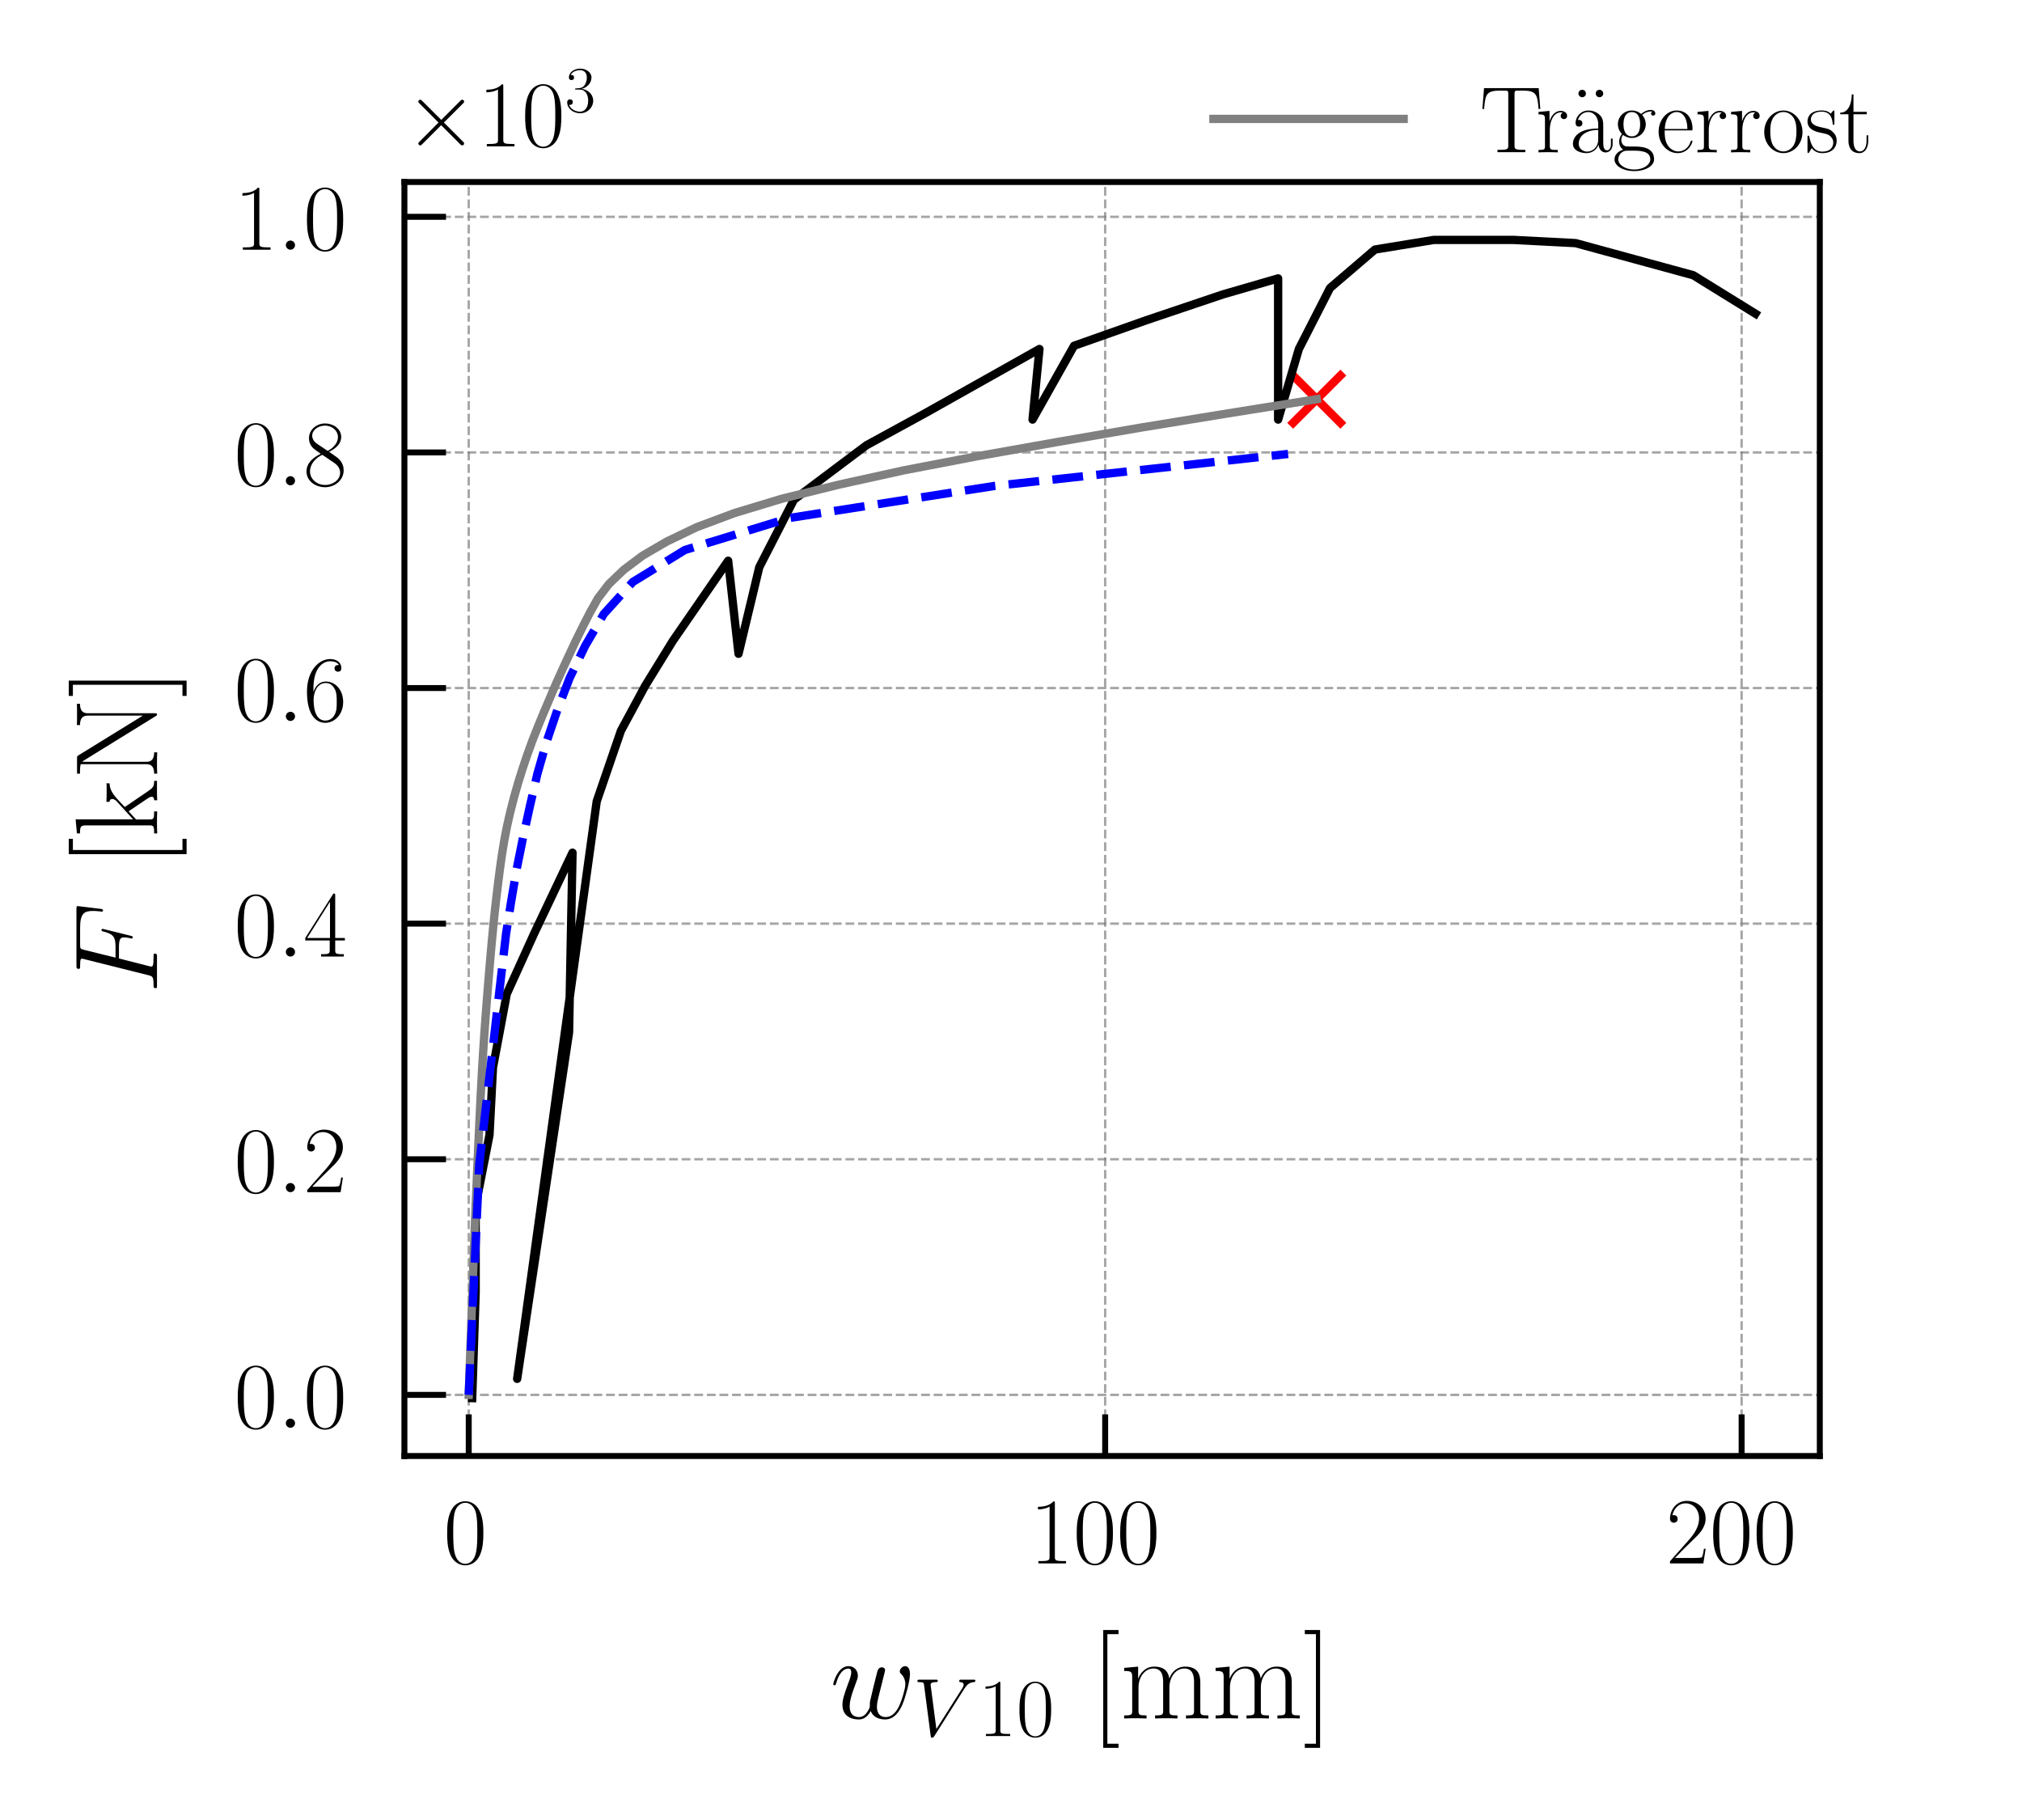
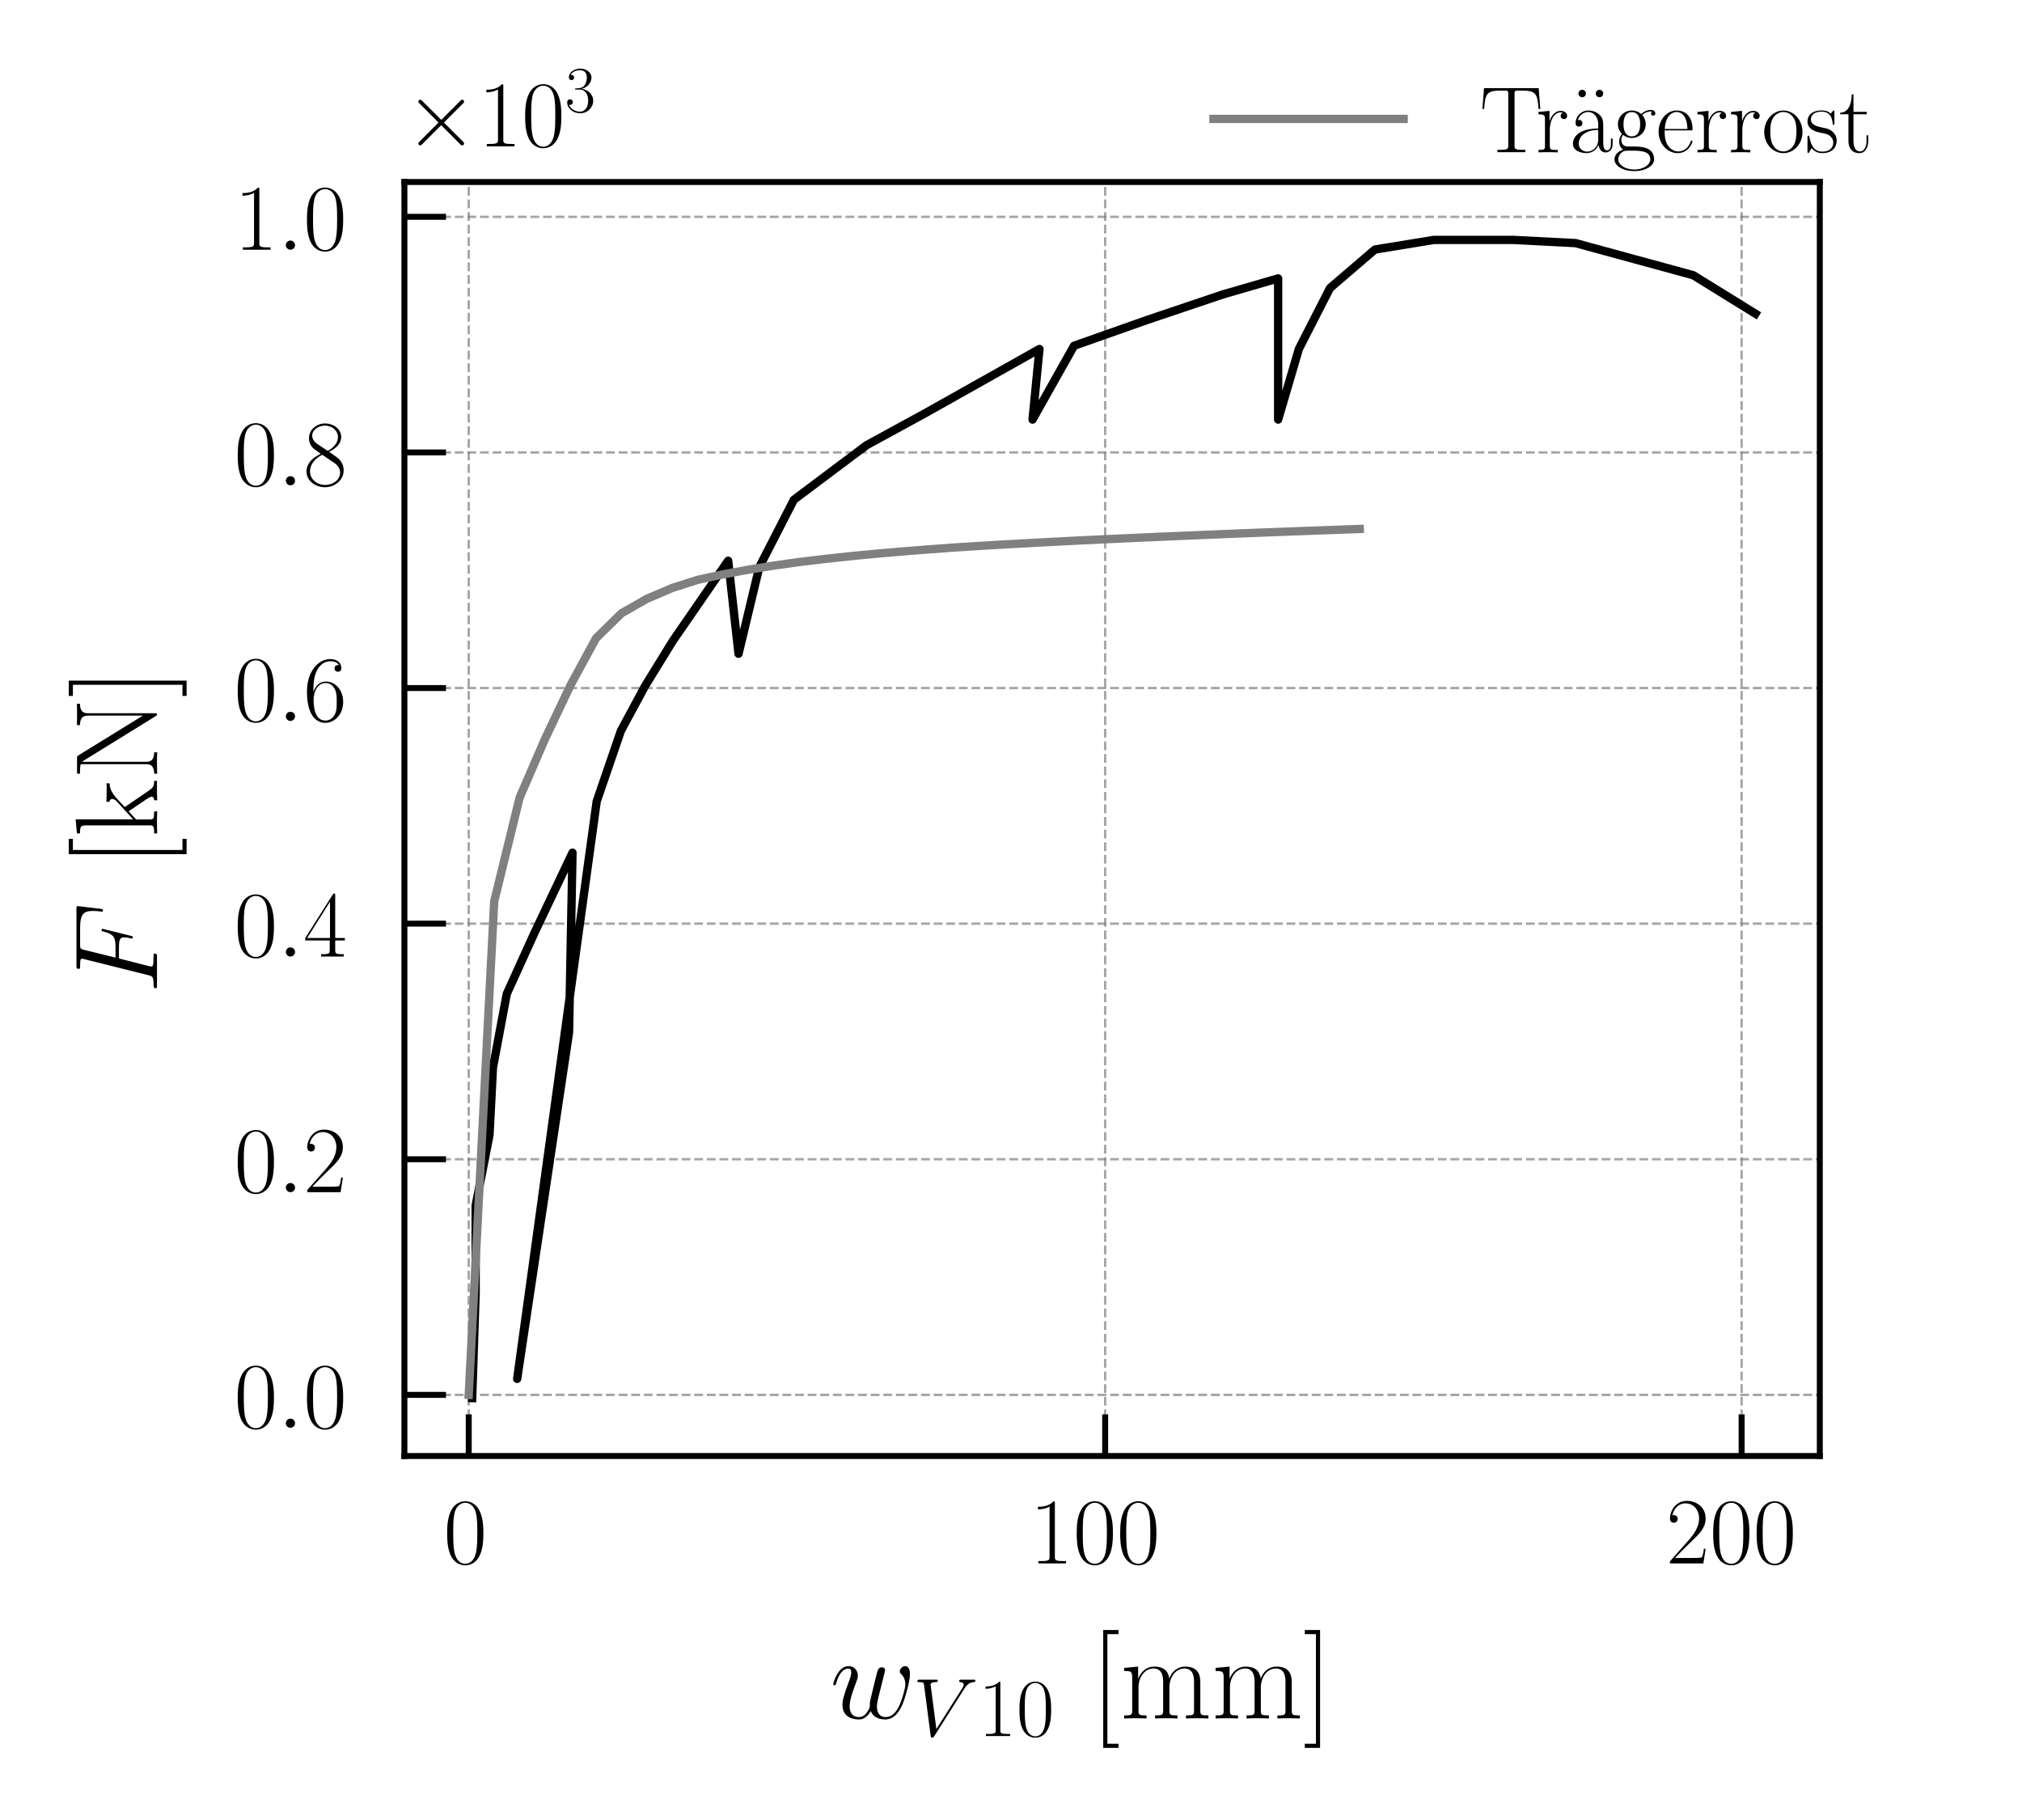
<svg xmlns="http://www.w3.org/2000/svg" xmlns:xlink="http://www.w3.org/1999/xlink" width="170.079pt" height="153.071pt" viewBox="0 0 170.079 153.071" version="1.1">
  <defs>
    <style type="text/css">*{stroke-linejoin: round; stroke-linecap: butt}</style>
  </defs>
  <g id="figure_1">
    <g id="patch_1">
      <path d="M 0 153.071  L 170.079 153.071  L 170.079 0  L 0 0  z " style="fill: #ffffff" />
    </g>
    <g id="axes_1">
      <g id="patch_2">
        <path d="M 34.016 122.457  L 153.071 122.457  L 153.071 15.307  L 34.016 15.307  z " style="fill: #ffffff" />
      </g>
      <g id="matplotlib.axis_1">
        <g id="xtick_1">
          <g id="line2d_1">
-             <path d="M 39.427 122.457  L 39.427 15.307  " clip-path="url(#p74b0a2a42e)" style="fill: none; stroke-dasharray: 0.74,0.32; stroke-dashoffset: 0; stroke: #808080; stroke-opacity: 0.7; stroke-width: 0.2" />
+             <path d="M 39.427 122.457  L 39.427 15.307  " clip-path="url(#p190693990a)" style="fill: none; stroke-dasharray: 0.74,0.32; stroke-dashoffset: 0; stroke: #808080; stroke-opacity: 0.7; stroke-width: 0.2" />
          </g>
          <g id="line2d_2">
            <defs>
-               <path id="me1e3edfac2" d="M 0 0  L 0 -3.5  " style="stroke: #000000; stroke-width: 0.5" />
-             </defs>
-             <g>
-               <use xlink:href="#me1e3edfac2" x="39.427" y="122.457" style="stroke: #000000; stroke-width: 0.5" />
+               <path id="m174874a9a2" d="M 0 0  L 0 -3.5  " style="stroke: #000000; stroke-width: 0.5" />
+             </defs>
+             <g>
+               <use xlink:href="#m174874a9a2" x="39.427" y="122.457" style="stroke: #000000; stroke-width: 0.5" />
            </g>
          </g>
          <g id="text_1">
            <g transform="translate(37.31025 131.4915) scale(0.08 -0.08)">
              <defs>
                <path id="CMR17-30" d="M 2688 2025  C 2688 2416 2682 3080 2413 3591  C 2176 4039 1798 4198 1466 4198  C 1158 4198 768 4058 525 3597  C 269 3118 243 2524 243 2025  C 243 1661 250 1106 448 619  C 723 -39 1216 -128 1466 -128  C 1760 -128 2208 -7 2470 600  C 2662 1042 2688 1559 2688 2025  z M 1466 -26  C 1056 -26 813 325 723 812  C 653 1188 653 1738 653 2096  C 653 2588 653 2997 736 3387  C 858 3929 1216 4096 1466 4096  C 1728 4096 2067 3923 2189 3400  C 2272 3036 2278 2607 2278 2096  C 2278 1680 2278 1169 2202 792  C 2067 95 1690 -26 1466 -26  z " transform="scale(0.015625)" />
              </defs>
              <use xlink:href="#CMR17-30" transform="scale(0.996264)" />
            </g>
          </g>
        </g>
        <g id="xtick_2">
          <g id="line2d_3">
-             <path d="M 92.961 122.457  L 92.961 15.307  " clip-path="url(#p74b0a2a42e)" style="fill: none; stroke-dasharray: 0.74,0.32; stroke-dashoffset: 0; stroke: #808080; stroke-opacity: 0.7; stroke-width: 0.2" />
+             <path d="M 92.961 122.457  L 92.961 15.307  " clip-path="url(#p190693990a)" style="fill: none; stroke-dasharray: 0.74,0.32; stroke-dashoffset: 0; stroke: #808080; stroke-opacity: 0.7; stroke-width: 0.2" />
          </g>
          <g id="line2d_4">
            <g>
-               <use xlink:href="#me1e3edfac2" x="92.961" y="122.457" style="stroke: #000000; stroke-width: 0.5" />
+               <use xlink:href="#m174874a9a2" x="92.961" y="122.457" style="stroke: #000000; stroke-width: 0.5" />
            </g>
          </g>
          <g id="text_2">
            <g transform="translate(86.61014 131.4915) scale(0.08 -0.08)">
              <defs>
                <path id="CMR17-31" d="M 1702 4058  C 1702 4192 1696 4192 1606 4192  C 1357 3916 979 3827 621 3827  C 602 3827 570 3827 563 3808  C 557 3795 557 3782 557 3648  C 755 3648 1088 3686 1344 3839  L 1344 461  C 1344 236 1331 160 781 160  L 589 160  L 589 0  C 896 0 1216 0 1523 0  C 1830 0 2150 0 2458 0  L 2458 160  L 2266 160  C 1715 160 1702 230 1702 458  L 1702 4058  z " transform="scale(0.015625)" />
              </defs>
              <use xlink:href="#CMR17-31" transform="scale(0.996264)" />
              <use xlink:href="#CMR17-30" transform="translate(45.69048 0) scale(0.996264)" />
              <use xlink:href="#CMR17-30" transform="translate(91.38095 0) scale(0.996264)" />
            </g>
          </g>
        </g>
        <g id="xtick_3">
          <g id="line2d_5">
-             <path d="M 146.495 122.457  L 146.495 15.307  " clip-path="url(#p74b0a2a42e)" style="fill: none; stroke-dasharray: 0.74,0.32; stroke-dashoffset: 0; stroke: #808080; stroke-opacity: 0.7; stroke-width: 0.2" />
+             <path d="M 146.495 122.457  L 146.495 15.307  " clip-path="url(#p190693990a)" style="fill: none; stroke-dasharray: 0.74,0.32; stroke-dashoffset: 0; stroke: #808080; stroke-opacity: 0.7; stroke-width: 0.2" />
          </g>
          <g id="line2d_6">
            <g>
-               <use xlink:href="#me1e3edfac2" x="146.495" y="122.457" style="stroke: #000000; stroke-width: 0.5" />
+               <use xlink:href="#m174874a9a2" x="146.495" y="122.457" style="stroke: #000000; stroke-width: 0.5" />
            </g>
          </g>
          <g id="text_3">
            <g transform="translate(140.1442 131.4915) scale(0.08 -0.08)">
              <defs>
                <path id="CMR17-32" d="M 2669 989  L 2554 989  C 2490 536 2438 459 2413 420  C 2381 369 1920 369 1830 369  L 602 369  C 832 619 1280 1072 1824 1597  C 2214 1967 2669 2402 2669 3035  C 2669 3790 2067 4224 1395 4224  C 691 4224 262 3604 262 3030  C 262 2780 448 2748 525 2748  C 589 2748 781 2787 781 3010  C 781 3207 614 3264 525 3264  C 486 3264 448 3258 422 3245  C 544 3790 915 4058 1306 4058  C 1862 4058 2227 3617 2227 3035  C 2227 2479 1901 2000 1536 1584  L 262 146  L 262 0  L 2515 0  L 2669 989  z " transform="scale(0.015625)" />
              </defs>
              <use xlink:href="#CMR17-32" transform="scale(0.996264)" />
              <use xlink:href="#CMR17-30" transform="translate(45.69048 0) scale(0.996264)" />
              <use xlink:href="#CMR17-30" transform="translate(91.38095 0) scale(0.996264)" />
            </g>
          </g>
        </g>
        <g id="text_4">
          <g transform="translate(69.81652 144.5132) scale(0.1 -0.1)">
            <defs>
              <path id="CMMI12-77" d="M 2202 390  C 2342 6 2739 -64 2982 -64  C 3469 -64 3757 358 3936 798  C 4083 1169 4320 2012 4320 2389  C 4320 2778 4122 2816 4064 2816  C 3910 2816 3770 2663 3770 2535  C 3770 2459 3814 2414 3846 2389  C 3904 2331 4070 2159 4070 1827  C 4070 1609 3891 1009 3757 709  C 3578 319 3341 64 3008 64  C 2650 64 2534 332 2534 626  C 2534 811 2592 1035 2618 1143  L 2886 2216  C 2918 2344 2976 2567 2976 2593  C 2976 2689 2899 2753 2803 2753  C 2618 2753 2573 2593 2534 2440  C 2470 2191 2202 1111 2176 971  C 2150 862 2150 792 2150 651  C 2150 498 1946 255 1939 243  C 1869 172 1766 64 1568 64  C 1062 64 1062 543 1062 651  C 1062 856 1107 1137 1395 1897  C 1472 2095 1504 2178 1504 2305  C 1504 2574 1312 2816 998 2816  C 410 2816 173 1890 173 1839  C 173 1814 198 1782 243 1782  C 301 1782 307 1807 333 1896  C 493 2454 742 2682 979 2682  C 1043 2682 1146 2682 1146 2478  C 1146 2446 1146 2312 1037 2031  C 736 1233 672 971 672 728  C 672 57 1222 -64 1549 -64  C 1658 -64 1946 -64 2202 390  z " transform="scale(0.015625)" />
              <path id="CMMI12-56" d="M 3962 3640  C 4179 3984 4378 4136 4704 4162  C 4768 4168 4819 4168 4819 4282  C 4819 4308 4806 4346 4749 4346  C 4634 4346 4358 4346 4243 4346  C 4058 4346 3866 4346 3686 4346  C 3635 4346 3571 4346 3571 4226  C 3571 4168 3629 4162 3654 4162  C 3891 4143 3917 4029 3917 3952  C 3917 3857 3827 3710 3821 3704  L 1811 540  L 1363 3969  C 1363 4160 1696 4160 1766 4160  C 1862 4160 1920 4160 1920 4282  C 1920 4346 1850 4346 1830 4346  C 1722 4346 1594 4346 1485 4346  L 1126 4346  C 659 4346 467 4346 461 4346  C 422 4346 346 4346 346 4230  C 346 4160 390 4160 493 4160  C 819 4160 838 4102 858 3944  L 1370 24  C 1389 -109 1389 -128 1478 -128  C 1555 -128 1587 -109 1651 -8  L 3962 3640  z " transform="scale(0.015625)" />
              <path id="CMR17-5b" d="M 1504 -1600  L 1504 -1377  L 902 -1377  L 902 4544  L 1504 4544  L 1504 4767  L 678 4767  L 678 -1600  L 1504 -1600  z " transform="scale(0.015625)" />
              <path id="CMR17-6d" d="M 4326 1933  C 4326 2252 4269 2790 3507 2790  C 3072 2790 2771 2496 2656 2151  L 2650 2151  C 2573 2676 2195 2790 1837 2790  C 1331 2790 1069 2400 973 2144  L 966 2144  L 966 2790  L 211 2720  L 211 2554  C 589 2554 646 2515 646 2208  L 646 428  C 646 184 621 153 211 153  L 211 -13  C 365 0 646 0 813 0  C 979 0 1267 0 1421 -13  L 1421 153  C 1011 153 986 178 986 428  L 986 1658  C 986 2247 1344 2688 1792 2688  C 2266 2688 2317 2266 2317 1958  L 2317 428  C 2317 184 2291 153 1882 153  L 1882 -13  C 2035 0 2317 0 2483 0  C 2650 0 2938 0 3091 -13  L 3091 153  C 2682 153 2656 178 2656 428  L 2656 1658  C 2656 2247 3014 2688 3462 2688  C 3936 2688 3987 2266 3987 1958  L 3987 428  C 3987 184 3962 153 3552 153  L 3552 -13  C 3706 0 3987 0 4154 0  C 4320 0 4608 0 4762 -13  L 4762 153  C 4352 153 4326 178 4326 428  L 4326 1933  z " transform="scale(0.015625)" />
              <path id="CMR17-5d" d="M 915 4767  L 90 4767  L 90 4544  L 691 4544  L 691 -1377  L 90 -1377  L 90 -1600  L 915 -1600  L 915 4767  z " transform="scale(0.015625)" />
            </defs>
            <use xlink:href="#CMMI12-77" transform="scale(0.996264)" />
            <use xlink:href="#CMMI12-56" transform="translate(69.73199 -14.94392) scale(0.697382)" />
            <use xlink:href="#CMR17-31" transform="translate(124.7149 -14.94392) scale(0.697382)" />
            <use xlink:href="#CMR17-30" transform="translate(156.698 -14.94392) scale(0.697382)" />
            <use xlink:href="#CMR17-5b" transform="translate(219.2553 0) scale(0.996264)" />
            <use xlink:href="#CMR17-6d" transform="translate(244.1264 0) scale(0.996264)" />
            <use xlink:href="#CMR17-6d" transform="translate(321.046 0) scale(0.996264)" />
            <use xlink:href="#CMR17-5d" transform="translate(397.9656 0) scale(0.996264)" />
          </g>
        </g>
      </g>
      <g id="matplotlib.axis_2">
        <g id="ytick_1">
          <g id="line2d_7">
-             <path d="M 34.016 117.316  L 153.071 117.316  " clip-path="url(#p74b0a2a42e)" style="fill: none; stroke-dasharray: 0.74,0.32; stroke-dashoffset: 0; stroke: #808080; stroke-opacity: 0.7; stroke-width: 0.2" />
+             <path d="M 34.016 117.316  L 153.071 117.316  " clip-path="url(#p190693990a)" style="fill: none; stroke-dasharray: 0.74,0.32; stroke-dashoffset: 0; stroke: #808080; stroke-opacity: 0.7; stroke-width: 0.2" />
          </g>
          <g id="line2d_8">
            <defs>
-               <path id="mc8634080db" d="M 0 0  L 3.5 0  " style="stroke: #000000; stroke-width: 0.5" />
-             </defs>
-             <g>
-               <use xlink:href="#mc8634080db" x="34.016" y="117.316" style="stroke: #000000; stroke-width: 0.5" />
+               <path id="m09db7b083c" d="M 0 0  L 3.5 0  " style="stroke: #000000; stroke-width: 0.5" />
+             </defs>
+             <g>
+               <use xlink:href="#m09db7b083c" x="34.016" y="117.316" style="stroke: #000000; stroke-width: 0.5" />
            </g>
          </g>
          <g id="text_5">
            <g transform="translate(19.69506 120.0838) scale(0.08 -0.08)">
              <defs>
                <path id="CMMI12-3a" d="M 1178 307  C 1178 492 1024 619 870 619  C 685 619 557 466 557 313  C 557 128 710 0 864 0  C 1050 0 1178 153 1178 307  z " transform="scale(0.015625)" />
              </defs>
              <use xlink:href="#CMR17-30" transform="scale(0.996264)" />
              <use xlink:href="#CMMI12-3a" transform="translate(45.69048 0) scale(0.996264)" />
              <use xlink:href="#CMR17-30" transform="translate(72.78765 0) scale(0.996264)" />
            </g>
          </g>
        </g>
        <g id="ytick_2">
          <g id="line2d_9">
-             <path d="M 34.016 97.5  L 153.071 97.5  " clip-path="url(#p74b0a2a42e)" style="fill: none; stroke-dasharray: 0.74,0.32; stroke-dashoffset: 0; stroke: #808080; stroke-opacity: 0.7; stroke-width: 0.2" />
+             <path d="M 34.016 97.5  L 153.071 97.5  " clip-path="url(#p190693990a)" style="fill: none; stroke-dasharray: 0.74,0.32; stroke-dashoffset: 0; stroke: #808080; stroke-opacity: 0.7; stroke-width: 0.2" />
          </g>
          <g id="line2d_10">
            <g>
-               <use xlink:href="#mc8634080db" x="34.016" y="97.5" style="stroke: #000000; stroke-width: 0.5" />
+               <use xlink:href="#m09db7b083c" x="34.016" y="97.5" style="stroke: #000000; stroke-width: 0.5" />
            </g>
          </g>
          <g id="text_6">
            <g transform="translate(19.69506 100.2675) scale(0.08 -0.08)">
              <use xlink:href="#CMR17-30" transform="scale(0.996264)" />
              <use xlink:href="#CMMI12-3a" transform="translate(45.69048 0) scale(0.996264)" />
              <use xlink:href="#CMR17-32" transform="translate(72.78765 0) scale(0.996264)" />
            </g>
          </g>
        </g>
        <g id="ytick_3">
          <g id="line2d_11">
-             <path d="M 34.016 77.684  L 153.071 77.684  " clip-path="url(#p74b0a2a42e)" style="fill: none; stroke-dasharray: 0.74,0.32; stroke-dashoffset: 0; stroke: #808080; stroke-opacity: 0.7; stroke-width: 0.2" />
+             <path d="M 34.016 77.684  L 153.071 77.684  " clip-path="url(#p190693990a)" style="fill: none; stroke-dasharray: 0.74,0.32; stroke-dashoffset: 0; stroke: #808080; stroke-opacity: 0.7; stroke-width: 0.2" />
          </g>
          <g id="line2d_12">
            <g>
-               <use xlink:href="#mc8634080db" x="34.016" y="77.684" style="stroke: #000000; stroke-width: 0.5" />
+               <use xlink:href="#m09db7b083c" x="34.016" y="77.684" style="stroke: #000000; stroke-width: 0.5" />
            </g>
          </g>
          <g id="text_7">
            <g transform="translate(19.69506 80.45115) scale(0.08 -0.08)">
              <defs>
                <path id="CMR17-34" d="M 2150 4122  C 2150 4256 2144 4256 2029 4256  L 128 1254  L 128 1088  L 1779 1088  L 1779 457  C 1779 224 1766 160 1318 160  L 1197 160  L 1197 0  C 1402 0 1747 0 1965 0  C 2182 0 2528 0 2733 0  L 2733 160  L 2611 160  C 2163 160 2150 224 2150 457  L 2150 1088  L 2803 1088  L 2803 1254  L 2150 1254  L 2150 4122  z M 1798 3703  L 1798 1254  L 256 1254  L 1798 3703  z " transform="scale(0.015625)" />
              </defs>
              <use xlink:href="#CMR17-30" transform="scale(0.996264)" />
              <use xlink:href="#CMMI12-3a" transform="translate(45.69048 0) scale(0.996264)" />
              <use xlink:href="#CMR17-34" transform="translate(72.78765 0) scale(0.996264)" />
            </g>
          </g>
        </g>
        <g id="ytick_4">
          <g id="line2d_13">
-             <path d="M 34.016 57.867  L 153.071 57.867  " clip-path="url(#p74b0a2a42e)" style="fill: none; stroke-dasharray: 0.74,0.32; stroke-dashoffset: 0; stroke: #808080; stroke-opacity: 0.7; stroke-width: 0.2" />
+             <path d="M 34.016 57.867  L 153.071 57.867  " clip-path="url(#p190693990a)" style="fill: none; stroke-dasharray: 0.74,0.32; stroke-dashoffset: 0; stroke: #808080; stroke-opacity: 0.7; stroke-width: 0.2" />
          </g>
          <g id="line2d_14">
            <g>
-               <use xlink:href="#mc8634080db" x="34.016" y="57.867" style="stroke: #000000; stroke-width: 0.5" />
+               <use xlink:href="#m09db7b083c" x="34.016" y="57.867" style="stroke: #000000; stroke-width: 0.5" />
            </g>
          </g>
          <g id="text_8">
            <g transform="translate(19.69506 60.63482) scale(0.08 -0.08)">
              <defs>
                <path id="CMR17-36" d="M 678 2176  C 678 3690 1395 4032 1811 4032  C 1946 4032 2272 4009 2400 3776  C 2298 3776 2106 3776 2106 3553  C 2106 3381 2246 3323 2336 3323  C 2394 3323 2566 3348 2566 3560  C 2566 3954 2246 4179 1805 4179  C 1043 4179 243 3390 243 1984  C 243 253 966 -128 1478 -128  C 2099 -128 2688 427 2688 1283  C 2688 2081 2170 2662 1517 2662  C 1126 2662 838 2407 678 1960  L 678 2176  z M 1478 25  C 691 25 691 1200 691 1436  C 691 1896 909 2560 1504 2560  C 1613 2560 1926 2560 2138 2120  C 2253 1870 2253 1609 2253 1289  C 2253 944 2253 690 2118 434  C 1978 171 1773 25 1478 25  z " transform="scale(0.015625)" />
              </defs>
              <use xlink:href="#CMR17-30" transform="scale(0.996264)" />
              <use xlink:href="#CMMI12-3a" transform="translate(45.69048 0) scale(0.996264)" />
              <use xlink:href="#CMR17-36" transform="translate(72.78765 0) scale(0.996264)" />
            </g>
          </g>
        </g>
        <g id="ytick_5">
          <g id="line2d_15">
-             <path d="M 34.016 38.051  L 153.071 38.051  " clip-path="url(#p74b0a2a42e)" style="fill: none; stroke-dasharray: 0.74,0.32; stroke-dashoffset: 0; stroke: #808080; stroke-opacity: 0.7; stroke-width: 0.2" />
+             <path d="M 34.016 38.051  L 153.071 38.051  " clip-path="url(#p190693990a)" style="fill: none; stroke-dasharray: 0.74,0.32; stroke-dashoffset: 0; stroke: #808080; stroke-opacity: 0.7; stroke-width: 0.2" />
          </g>
          <g id="line2d_16">
            <g>
-               <use xlink:href="#mc8634080db" x="34.016" y="38.051" style="stroke: #000000; stroke-width: 0.5" />
+               <use xlink:href="#m09db7b083c" x="34.016" y="38.051" style="stroke: #000000; stroke-width: 0.5" />
            </g>
          </g>
          <g id="text_9">
            <g transform="translate(19.69506 40.81848) scale(0.08 -0.08)">
              <defs>
                <path id="CMR17-38" d="M 1741 2264  C 2144 2467 2554 2773 2554 3263  C 2554 3841 1990 4179 1472 4179  C 890 4179 378 3759 378 3180  C 378 3021 416 2747 666 2505  C 730 2442 998 2251 1171 2130  C 883 1983 211 1634 211 934  C 211 279 838 -128 1459 -128  C 2144 -128 2720 362 2720 1010  C 2720 1590 2330 1857 2074 2029  L 1741 2264  z M 902 2822  C 851 2854 595 3051 595 3351  C 595 3739 998 4032 1459 4032  C 1965 4032 2336 3676 2336 3262  C 2336 2669 1670 2331 1638 2331  C 1632 2331 1626 2331 1574 2370  L 902 2822  z M 2080 1519  C 2176 1449 2483 1240 2483 851  C 2483 381 2010 25 1472 25  C 890 25 448 438 448 940  C 448 1443 838 1862 1280 2060  L 2080 1519  z " transform="scale(0.015625)" />
              </defs>
              <use xlink:href="#CMR17-30" transform="scale(0.996264)" />
              <use xlink:href="#CMMI12-3a" transform="translate(45.69048 0) scale(0.996264)" />
              <use xlink:href="#CMR17-38" transform="translate(72.78765 0) scale(0.996264)" />
            </g>
          </g>
        </g>
        <g id="ytick_6">
          <g id="line2d_17">
-             <path d="M 34.016 18.235  L 153.071 18.235  " clip-path="url(#p74b0a2a42e)" style="fill: none; stroke-dasharray: 0.74,0.32; stroke-dashoffset: 0; stroke: #808080; stroke-opacity: 0.7; stroke-width: 0.2" />
+             <path d="M 34.016 18.235  L 153.071 18.235  " clip-path="url(#p190693990a)" style="fill: none; stroke-dasharray: 0.74,0.32; stroke-dashoffset: 0; stroke: #808080; stroke-opacity: 0.7; stroke-width: 0.2" />
          </g>
          <g id="line2d_18">
            <g>
-               <use xlink:href="#mc8634080db" x="34.016" y="18.235" style="stroke: #000000; stroke-width: 0.5" />
+               <use xlink:href="#m09db7b083c" x="34.016" y="18.235" style="stroke: #000000; stroke-width: 0.5" />
            </g>
          </g>
          <g id="text_10">
            <g transform="translate(19.69506 21.00215) scale(0.08 -0.08)">
              <use xlink:href="#CMR17-31" transform="scale(0.996264)" />
              <use xlink:href="#CMMI12-3a" transform="translate(45.69048 0) scale(0.996264)" />
              <use xlink:href="#CMR17-30" transform="translate(72.78765 0) scale(0.996264)" />
            </g>
          </g>
        </g>
        <g id="text_11">
          <g transform="translate(13.2044 83.5699) rotate(-90) scale(0.1 -0.1)">
            <defs>
              <path id="CMMI12-46" d="M 1901 2055  L 2515 2055  C 3002 2055 3040 1946 3040 1761  C 3040 1678 3027 1589 2995 1448  C 2982 1423 2976 1391 2976 1378  C 2976 1333 3002 1308 3046 1308  C 3098 1308 3104 1333 3130 1435  L 3501 2935  C 3501 2961 3482 2999 3437 2999  C 3379 2999 3373 2974 3347 2863  C 3213 2376 3085 2240 2528 2240  L 1946 2240  L 2362 3926  C 2419 4154 2432 4154 2694 4154  L 3552 4154  C 4352 4154 4467 3918 4467 3464  C 4467 3426 4467 3285 4448 3119  C 4442 3094 4429 3011 4429 2985  C 4429 2934 4461 2915 4499 2915  C 4544 2915 4570 2941 4582 3055  L 4717 4174  C 4717 4195 4730 4263 4730 4277  C 4730 4352 4672 4352 4557 4352  L 1523 4352  C 1402 4352 1338 4352 1338 4229  C 1338 4154 1382 4154 1491 4154  C 1888 4154 1888 4113 1888 4050  C 1888 4018 1882 3992 1862 3922  L 998 473  C 941 249 928 185 480 185  C 358 185 294 185 294 70  C 294 0 352 0 390 0  C 512 0 640 0 762 0  L 1594 0  C 1734 0 1888 0 2029 0  C 2086 0 2163 0 2163 115  C 2163 185 2125 185 1984 185  C 1478 185 1466 229 1466 324  C 1466 356 1478 406 1491 449  L 1901 2055  z " transform="scale(0.015625)" />
              <path id="CMR17-6b" d="M 1670 1673  C 1664 1686 1632 1724 1632 1743  C 1632 1756 2086 2171 2144 2222  C 2509 2528 2739 2560 2906 2560  L 2906 2733  C 2867 2733 2854 2733 2848 2720  L 2534 2720  C 2355 2720 2080 2720 1907 2733  L 1907 2566  C 1997 2559 2061 2508 2061 2419  C 2061 2291 1933 2170 1926 2170  L 960 1289  L 960 4396  L 198 4326  L 198 4160  C 576 4160 634 4122 634 3817  L 634 426  C 634 184 608 153 198 153  L 198 -13  C 352 0 634 0 794 0  C 954 0 1235 0 1389 -13  L 1389 153  C 979 153 954 178 954 428  L 954 1130  L 1395 1532  L 2042 574  C 2118 459 2182 369 2182 286  C 2182 172 2067 153 1990 153  L 1990 -13  C 2144 0 2419 0 2579 0  C 2694 0 2931 0 3040 0  L 3040 153  C 2739 153 2669 210 2477 491  L 1670 1673  z " transform="scale(0.015625)" />
              <path id="CMR17-4e" d="M 1312 4250  C 1267 4320 1261 4320 1139 4320  L 326 4320  L 326 4160  L 448 4160  C 704 4160 819 4129 838 4122  L 838 610  C 838 451 838 153 326 153  L 326 -13  C 474 0 742 0 902 0  C 1062 0 1331 0 1478 -13  L 1478 153  C 966 153 966 451 966 610  L 966 4033  C 1011 3995 1011 3982 1056 3919  L 3430 76  C 3475 0 3494 0 3526 0  C 3590 0 3590 19 3590 139  L 3590 3705  C 3590 3863 3590 4160 4102 4160  L 4102 4326  C 3955 4320 3686 4320 3526 4320  C 3366 4320 3098 4320 2950 4326  L 2950 4160  C 3462 4160 3462 3862 3462 3703  L 3462 763  L 1312 4250  z " transform="scale(0.015625)" />
            </defs>
            <use xlink:href="#CMMI12-46" transform="scale(0.996264)" />
            <use xlink:href="#CMR17-5b" transform="translate(106.7728 0) scale(0.996264)" />
            <use xlink:href="#CMR17-6b" transform="translate(131.6438 0) scale(0.996264)" />
            <use xlink:href="#CMR17-4e" transform="translate(179.9367 0) scale(0.996264)" />
            <use xlink:href="#CMR17-5d" transform="translate(249.0092 0) scale(0.996264)" />
          </g>
        </g>
        <g id="text_12">
          <g transform="translate(34.01575 12.30709) scale(0.08 -0.08)">
            <defs>
              <path id="CMSY10-2" d="M 2490 1785  L 1210 3059  C 1133 3136 1120 3148 1069 3148  C 1005 3148 941 3091 941 3020  C 941 2976 954 2963 1024 2892  L 2304 1606  L 1024 320  C 954 249 941 236 941 192  C 941 121 1005 64 1069 64  C 1120 64 1133 76 1210 153  L 2483 1427  L 3808 102  C 3821 96 3866 64 3904 64  C 3981 64 4032 121 4032 192  C 4032 204 4032 230 4013 262  C 4006 275 2989 1280 2669 1606  L 3840 2777  C 3872 2816 3968 2899 4000 2937  C 4006 2950 4032 2976 4032 3020  C 4032 3091 3981 3148 3904 3148  C 3853 3148 3827 3123 3757 3052  L 2490 1785  z " transform="scale(0.015625)" />
              <path id="CMR17-33" d="M 1414 2157  C 1984 2157 2234 1662 2234 1090  C 2234 320 1824 25 1453 25  C 1114 25 563 194 390 693  C 422 680 454 680 486 680  C 640 680 755 782 755 948  C 755 1133 614 1216 486 1216  C 378 1216 211 1165 211 926  C 211 335 787 -128 1466 -128  C 2176 -128 2720 430 2720 1085  C 2720 1707 2208 2157 1600 2227  C 2086 2328 2554 2756 2554 3329  C 2554 3820 2048 4179 1472 4179  C 890 4179 378 3829 378 3329  C 378 3110 544 3072 627 3072  C 762 3072 877 3155 877 3321  C 877 3486 762 3569 627 3569  C 602 3569 570 3569 544 3557  C 730 3959 1235 4032 1459 4032  C 1683 4032 2106 3925 2106 3320  C 2106 3143 2080 2828 1862 2550  C 1670 2304 1453 2304 1242 2284  C 1210 2284 1062 2269 1037 2269  C 992 2263 966 2257 966 2208  C 966 2163 973 2157 1101 2157  L 1414 2157  z " transform="scale(0.015625)" />
            </defs>
            <use xlink:href="#CMSY10-2" transform="scale(0.996264)" />
            <use xlink:href="#CMR17-31" transform="translate(77.48747 0) scale(0.996264)" />
            <use xlink:href="#CMR17-30" transform="translate(123.1779 0) scale(0.996264)" />
            <use xlink:href="#CMR17-33" transform="translate(168.8684 36.15364) scale(0.697382)" />
          </g>
        </g>
      </g>
-       <g id="PathCollection_1">
-         <defs>
-           <path id="m11f4bba3b3" d="M -2.236 2.236  L 2.236 -2.236  M -2.236 -2.236  L 2.236 2.236  " style="stroke: #ff0000; stroke-width: 0.7" />
-         </defs>
-         <g clip-path="url(#p74b0a2a42e)">
-           <use xlink:href="#m11f4bba3b3" x="110.758" y="33.574" style="fill: #ff0000; stroke: #ff0000; stroke-width: 0.7" />
-         </g>
-       </g>
      <g id="line2d_19">
-         <path d="M 39.718 117.586  L 40.009 108.682  L 40.009 101.396  L 41.173 95.46  L 41.464 89.794  L 42.628 83.588  L 44.955 78.461  L 48.156 71.715  L 47.865 86.826  L 43.501 115.967  L 50.192 67.398  L 52.229 61.462  L 54.266 57.684  L 56.593 53.906  L 61.248 47.161  L 62.121 54.986  L 63.867 47.7  L 66.776 42.034  L 72.886 37.447  L 77.832 34.748  L 87.433 29.352  L 86.852 35.288  L 90.343 29.082  L 96.453 26.923  L 102.854 24.765  L 107.509 23.415  L 107.509 35.288  L 109.254 29.352  L 111.873 24.225  L 115.655 20.987  L 120.601 20.178  L 127.293 20.178  L 132.53 20.447  L 137.476 21.797  L 142.422 23.146  L 147.659 26.384  " clip-path="url(#p74b0a2a42e)" style="fill: none; stroke: #000000; stroke-width: 0.7; stroke-linecap: square" />
+         <path d="M 39.718 117.586  L 40.009 108.682  L 40.009 101.396  L 41.173 95.46  L 41.464 89.794  L 42.628 83.588  L 44.955 78.461  L 48.156 71.715  L 47.865 86.826  L 43.501 115.967  L 50.192 67.398  L 52.229 61.462  L 54.266 57.684  L 56.593 53.906  L 61.248 47.161  L 62.121 54.986  L 63.867 47.7  L 66.776 42.034  L 72.886 37.447  L 77.832 34.748  L 87.433 29.352  L 86.852 35.288  L 90.343 29.082  L 96.453 26.923  L 102.854 24.765  L 107.509 23.415  L 107.509 35.288  L 109.254 29.352  L 111.873 24.225  L 115.655 20.987  L 120.601 20.178  L 127.293 20.178  L 132.53 20.447  L 137.476 21.797  L 142.422 23.146  L 147.659 26.384  " clip-path="url(#p190693990a)" style="fill: none; stroke: #000000; stroke-width: 0.7; stroke-linecap: square" />
      </g>
      <g id="line2d_20">
-         <path d="M 39.427 117.316  L 39.47 116.12  L 39.513 114.924  L 39.556 113.727  L 39.599 112.531  L 39.641 111.335  L 39.684 110.139  L 39.728 108.942  L 39.77 107.746  L 39.813 106.55  L 39.856 105.353  L 39.9 104.157  L 39.947 102.96  L 39.997 101.765  L 40.049 100.568  L 40.099 99.371  L 40.152 98.175  L 40.205 96.979  L 40.26 95.783  L 40.316 94.586  L 40.373 93.39  L 40.431 92.194  L 40.495 90.998  L 40.561 89.801  L 40.633 88.604  L 40.711 87.409  L 40.794 86.212  L 40.883 85.016  L 40.977 83.819  L 41.074 82.624  L 41.173 81.427  L 41.276 80.23  L 41.383 79.034  L 41.498 77.838  L 41.622 76.642  L 41.757 75.445  L 41.901 74.249  L 42.054 73.053  L 42.225 71.856  L 42.42 70.66  L 42.654 69.463  L 42.926 68.268  L 43.234 67.071  L 43.573 65.875  L 43.947 64.678  L 44.35 63.482  L 44.784 62.286  L 45.258 61.089  L 45.752 59.893  L 46.26 58.697  L 46.77 57.501  L 47.309 56.304  L 47.861 55.107  L 48.424 53.912  L 49.013 52.715  L 49.626 51.519  L 50.297 50.322  L 51.21 49.127  L 52.458 47.93  L 54.049 46.733  L 56.105 45.537  L 58.597 44.341  L 61.797 43.145  L 65.755 41.948  L 70.601 40.752  L 76.03 39.556  L 82.265 38.36  L 89.001 37.163  L 95.942 35.966  L 103.262 34.771  L 110.758 33.574  " clip-path="url(#p74b0a2a42e)" style="fill: none; stroke: #808080; stroke-width: 0.7; stroke-linecap: square" />
-       </g>
-       <g id="line2d_21">
-         <path d="M 39.427 117.316  L 40.314 97.936  L 42.564 78.556  L 42.988 75.864  L 43.445 73.172  L 43.987 70.481  L 44.575 67.789  L 45.198 65.097  L 45.969 62.405  L 46.88 59.714  L 47.917 57.022  L 49.216 54.33  L 50.788 51.638  L 53.229 48.946  L 57.613 46.255  L 66.406 43.563  L 83.641 40.871  L 108.348 38.18  " clip-path="url(#p74b0a2a42e)" style="fill: none; stroke-dasharray: 2.59,1.12; stroke-dashoffset: 0; stroke: #0000ff; stroke-width: 0.7" />
+         <path d="M 39.427 117.316  L 41.569 75.818  L 43.71 67.076  L 45.851 62.129  L 47.993 57.621  L 50.134 53.682  L 52.276 51.579  L 54.417 50.36  L 56.558 49.445  L 58.7 48.763  L 60.841 48.303  L 62.982 47.909  L 65.124 47.562  L 67.265 47.263  L 69.406 47.009  L 71.548 46.775  L 73.689 46.571  L 75.831 46.386  L 77.972 46.218  L 80.113 46.058  L 82.255 45.922  L 84.396 45.796  L 86.537 45.677  L 88.679 45.563  L 90.82 45.455  L 92.961 45.353  L 95.103 45.255  L 97.244 45.159  L 99.386 45.067  L 101.527 44.978  L 103.668 44.89  L 105.81 44.805  L 107.951 44.723  L 110.092 44.644  L 112.234 44.565  L 114.375 44.489  " clip-path="url(#p190693990a)" style="fill: none; stroke: #808080; stroke-width: 0.7; stroke-linecap: square" />
      </g>
      <g id="patch_3">
        <path d="M 34.016 122.457  L 34.016 15.307  " style="fill: none; stroke: #000000; stroke-width: 0.5; stroke-linejoin: miter; stroke-linecap: square" />
      </g>
      <g id="patch_4">
        <path d="M 153.071 122.457  L 153.071 15.307  " style="fill: none; stroke: #000000; stroke-width: 0.5; stroke-linejoin: miter; stroke-linecap: square" />
      </g>
      <g id="patch_5">
        <path d="M 34.016 122.457  L 153.071 122.457  " style="fill: none; stroke: #000000; stroke-width: 0.5; stroke-linejoin: miter; stroke-linecap: square" />
      </g>
      <g id="patch_6">
        <path d="M 34.016 15.307  L 153.071 15.307  " style="fill: none; stroke: #000000; stroke-width: 0.5; stroke-linejoin: miter; stroke-linecap: square" />
      </g>
    </g>
    <g id="legend_1">
-       <g id="line2d_22">
+       <g id="line2d_21">
        <path d="M 102.068 10  L 110.068 10  L 118.068 10  " style="fill: none; stroke: #808080; stroke-width: 0.7; stroke-linecap: square" />
      </g>
      <g id="text_13">
        <g transform="translate(124.4681 12.8) scale(0.08 -0.08)">
          <defs>
            <path id="CMR17-54" d="M 3981 4326  L 288 4326  L 179 2918  L 294 2918  C 378 3976 467 4160 1453 4160  C 1568 4160 1754 4160 1805 4154  C 1926 4135 1926 4058 1926 3912  L 1926 459  C 1926 230 1907 160 1376 160  L 1197 160  L 1197 0  C 1504 0 1824 0 2138 0  C 2451 0 2771 0 3078 0  L 3078 160  L 2899 160  C 2368 160 2349 230 2349 459  L 2349 3912  C 2349 4052 2349 4129 2464 4154  C 2515 4160 2701 4160 2816 4160  C 3795 4160 3891 3976 3974 2918  L 4090 2918  L 3981 4326  z " transform="scale(0.015625)" />
            <path id="CMR17-72" d="M 960 1497  C 960 2112 1222 2688 1702 2688  C 1747 2688 1792 2682 1837 2662  C 1837 2662 1696 2617 1696 2452  C 1696 2298 1818 2234 1914 2234  C 1990 2234 2131 2279 2131 2458  C 2131 2663 1926 2790 1709 2790  C 1222 2790 1011 2317 947 2093  L 941 2093  L 941 2790  L 198 2720  L 198 2554  C 576 2554 634 2515 634 2208  L 634 428  C 634 184 608 153 198 153  L 198 -13  C 352 0 646 0 813 0  C 998 0 1325 0 1498 -13  L 1498 153  C 1037 153 960 153 960 440  L 960 1497  z " transform="scale(0.015625)" />
            <path id="CMR17-7f" d="M 1133 3961  C 1133 4120 1005 4215 883 4215  C 717 4215 627 4075 627 3967  C 627 3840 730 3712 883 3712  C 1018 3712 1133 3821 1133 3961  z M 2304 3961  C 2304 4088 2202 4215 2048 4215  C 1914 4215 1798 4107 1798 3967  C 1798 3808 1926 3712 2048 3712  C 2214 3712 2304 3852 2304 3961  z " transform="scale(0.015625)" />
            <path id="CMR17-61" d="M 2304 1653  C 2304 2072 2304 2294 2035 2543  C 1798 2752 1523 2816 1306 2816  C 800 2816 435 2407 435 1971  C 435 1728 627 1728 666 1728  C 749 1728 896 1778 896 1954  C 896 2112 774 2181 666 2181  C 640 2181 608 2174 589 2168  C 723 2592 1069 2714 1293 2714  C 1613 2714 1965 2429 1965 1885  L 1965 1600  C 1587 1600 1133 1549 774 1357  C 371 1133 256 813 256 570  C 256 77 832 -64 1171 -64  C 1523 -64 1850 139 1990 511  C 2003 233 2182 -18 2464 -18  C 2598 -18 2938 70 2938 567  L 2938 920  L 2822 920  L 2822 562  C 2822 178 2650 128 2566 128  C 2304 128 2304 458 2304 738  L 2304 1653  z M 1965 870  C 1965 317 1568 38 1216 38  C 896 38 646 275 646 570  C 646 761 730 1100 1101 1305  C 1408 1478 1760 1504 1965 1504  L 1965 870  z " transform="scale(0.015625)" />
            <path id="CMR17-67" d="M 710 1164  C 832 1068 1043 960 1299 960  C 1805 960 2240 1357 2240 1888  C 2240 2054 2189 2310 1997 2509  C 2176 2692 2438 2752 2586 2752  C 2611 2752 2650 2752 2682 2734  C 2656 2728 2598 2703 2598 2605  C 2598 2527 2656 2471 2739 2471  C 2835 2471 2886 2533 2886 2614  C 2886 2731 2790 2854 2586 2854  C 2330 2854 2106 2738 1926 2580  C 1734 2753 1504 2816 1299 2816  C 794 2816 358 2419 358 1888  C 358 1522 570 1292 634 1228  C 442 1004 442 743 442 711  C 442 545 506 302 723 168  C 390 85 128 -169 128 -486  C 128 -943 736 -1280 1466 -1280  C 2170 -1280 2803 -956 2803 -479  C 2803 384 1856 384 1363 384  C 1216 384 954 384 922 391  C 723 423 589 602 589 826  C 589 883 589 1024 710 1164  z M 1299 1068  C 736 1068 736 1760 736 1889  C 736 2016 736 2708 1299 2708  C 1862 2708 1862 2016 1862 1889  C 1862 1760 1862 1068 1299 1068  z M 1466 -1171  C 826 -1171 384 -835 384 -486  C 384 -289 493 -105 634 -4  C 794 104 858 104 1293 104  C 1818 104 2547 104 2547 -486  C 2547 -835 2106 -1171 1466 -1171  z " transform="scale(0.015625)" />
            <path id="CMR17-65" d="M 2438 1472  C 2464 1498 2464 1511 2464 1576  C 2464 2238 2118 2816 1389 2816  C 710 2816 173 2169 173 1383  C 173 551 781 -64 1459 -64  C 2176 -64 2458 607 2458 740  C 2458 784 2419 784 2406 784  C 2362 784 2355 771 2330 696  C 2189 265 1837 51 1504 51  C 1229 51 954 203 781 480  C 582 803 582 1176 582 1472  L 2438 1472  z M 589 1568  C 634 2505 1126 2714 1382 2714  C 1818 2714 2112 2297 2118 1568  L 589 1568  z " transform="scale(0.015625)" />
            <path id="CMR17-6f" d="M 2758 1356  C 2758 2176 2163 2816 1466 2816  C 768 2816 173 2176 173 1356  C 173 551 768 -64 1466 -64  C 2163 -64 2758 551 2758 1356  z M 1466 51  C 1165 51 909 230 762 480  C 602 767 582 1126 582 1408  C 582 1677 595 2010 762 2298  C 890 2509 1139 2714 1466 2714  C 1754 2714 1997 2554 2150 2330  C 2349 2029 2349 1607 2349 1408  C 2349 1158 2336 775 2163 467  C 1984 173 1709 51 1466 51  z " transform="scale(0.015625)" />
            <path id="CMR17-73" d="M 1978 2697  C 1978 2813 1971 2819 1933 2819  C 1907 2819 1901 2813 1824 2717  C 1805 2691 1747 2626 1728 2601  C 1523 2819 1235 2819 1126 2819  C 416 2819 160 2447 160 2076  C 160 1498 813 1365 998 1325  C 1402 1243 1542 1217 1677 1101  C 1760 1025 1901 884 1901 654  C 1901 384 1747 38 1158 38  C 602 38 403 460 288 1021  C 269 1110 269 1117 218 1117  C 166 1117 160 1110 160 983  L 160 63  C 160 -51 166 -58 205 -58  C 237 -58 243 -51 275 0  C 314 57 410 211 448 276  C 576 103 800 -64 1158 -64  C 1792 -64 2131 283 2131 784  C 2131 1112 1958 1285 1875 1362  C 1683 1561 1459 1606 1190 1657  C 838 1735 390 1825 390 2217  C 390 2383 480 2737 1126 2737  C 1811 2737 1850 2094 1862 1888  C 1869 1856 1901 1849 1920 1849  C 1978 1849 1978 1869 1978 1978  L 1978 2697  z " transform="scale(0.015625)" />
            <path id="CMR17-74" d="M 966 2560  L 1862 2560  L 1862 2725  L 966 2725  L 966 3904  L 851 3904  C 838 3245 614 2668 70 2668  L 70 2560  L 627 2560  L 627 771  C 627 650 627 -64 1370 -64  C 1747 -64 1965 306 1965 777  L 1965 1140  L 1850 1140  L 1850 783  C 1850 344 1677 51 1408 51  C 1222 51 966 178 966 758  L 966 2560  z " transform="scale(0.015625)" />
          </defs>
          <use xlink:href="#CMR17-54" transform="scale(0.996264)" />
          <use xlink:href="#CMR17-72" transform="translate(58.70262 0) scale(0.996264)" />
          <use xlink:href="#CMR17-7f" transform="translate(93.98339 0) scale(0.996264)" />
          <use xlink:href="#CMR17-61" transform="translate(93.98339 0) scale(0.996264)" />
          <use xlink:href="#CMR17-67" transform="translate(139.6739 0) scale(0.996264)" />
          <use xlink:href="#CMR17-65" transform="translate(185.3643 0) scale(0.996264)" />
          <use xlink:href="#CMR17-72" transform="translate(225.85 0) scale(0.996264)" />
          <use xlink:href="#CMR17-72" transform="translate(261.1308 0) scale(0.996264)" />
          <use xlink:href="#CMR17-6f" transform="translate(296.4115 0) scale(0.996264)" />
          <use xlink:href="#CMR17-73" transform="translate(342.102 0) scale(0.996264)" />
          <use xlink:href="#CMR17-74" transform="translate(377.9034 0) scale(0.996264)" />
        </g>
      </g>
    </g>
  </g>
  <defs>
-     <clipPath id="p74b0a2a42e">
+     <clipPath id="p190693990a">
      <rect x="34.016" y="15.307" width="119.055" height="107.15" />
    </clipPath>
  </defs>
</svg>
